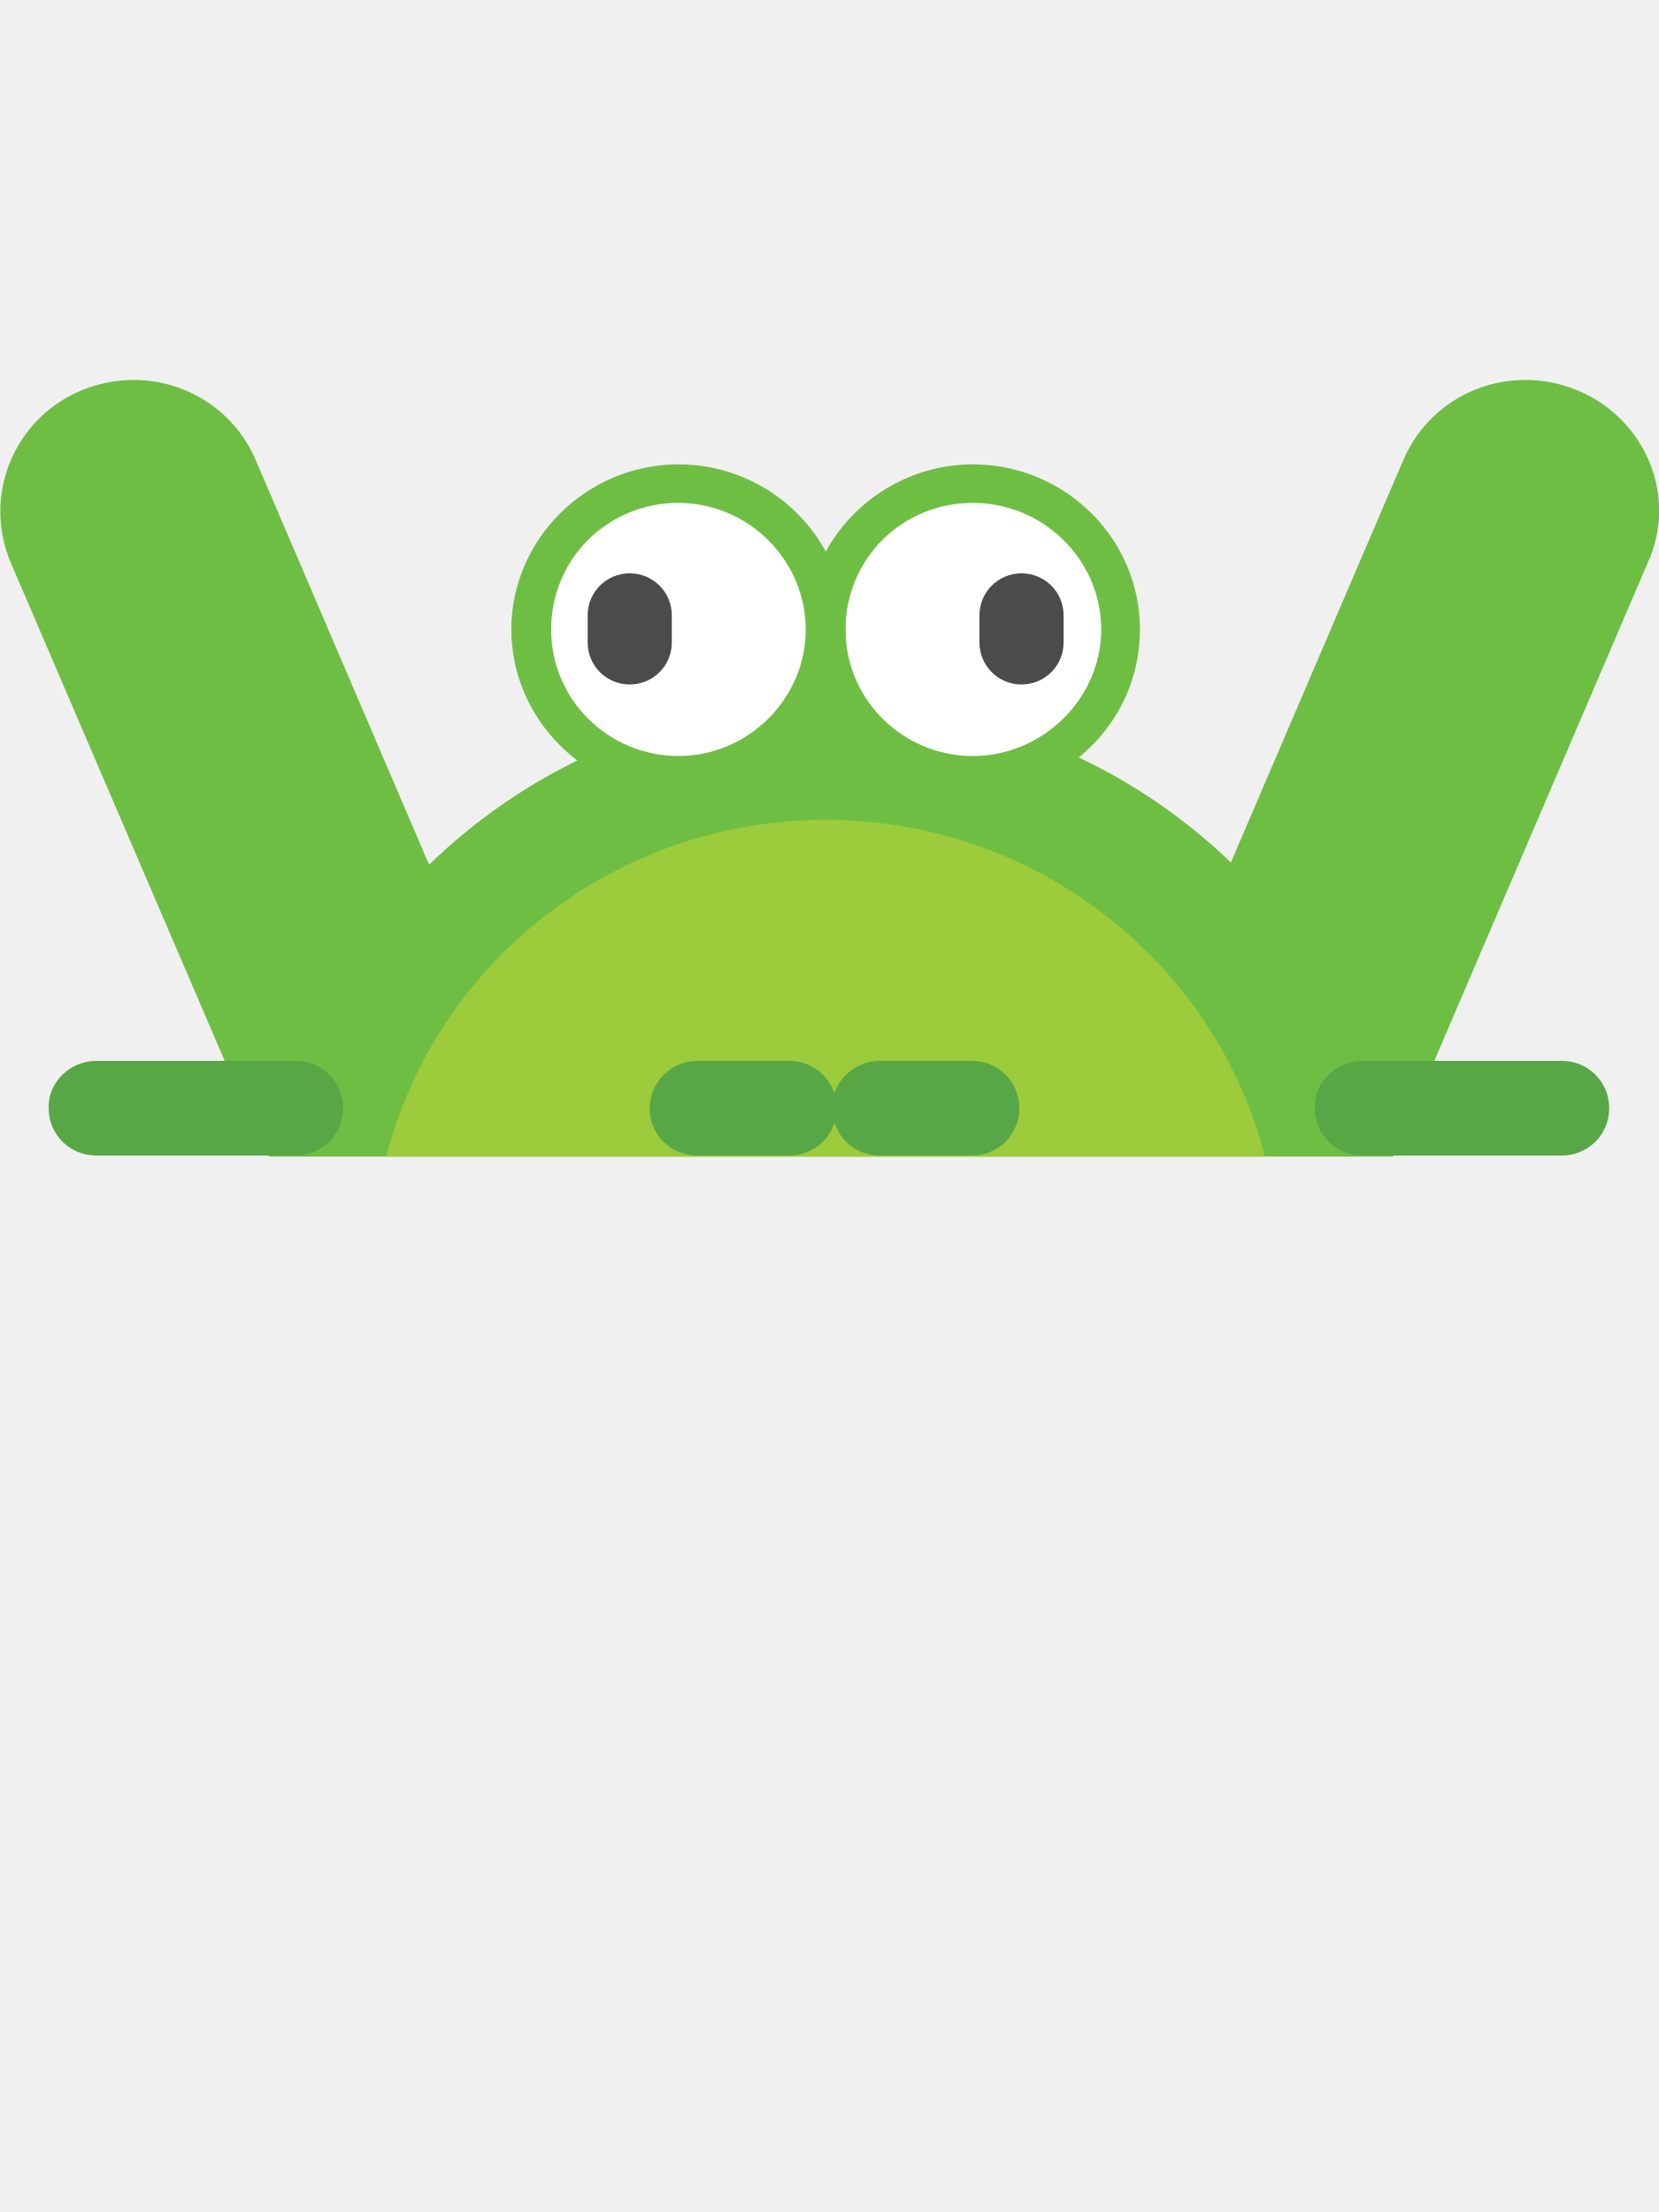
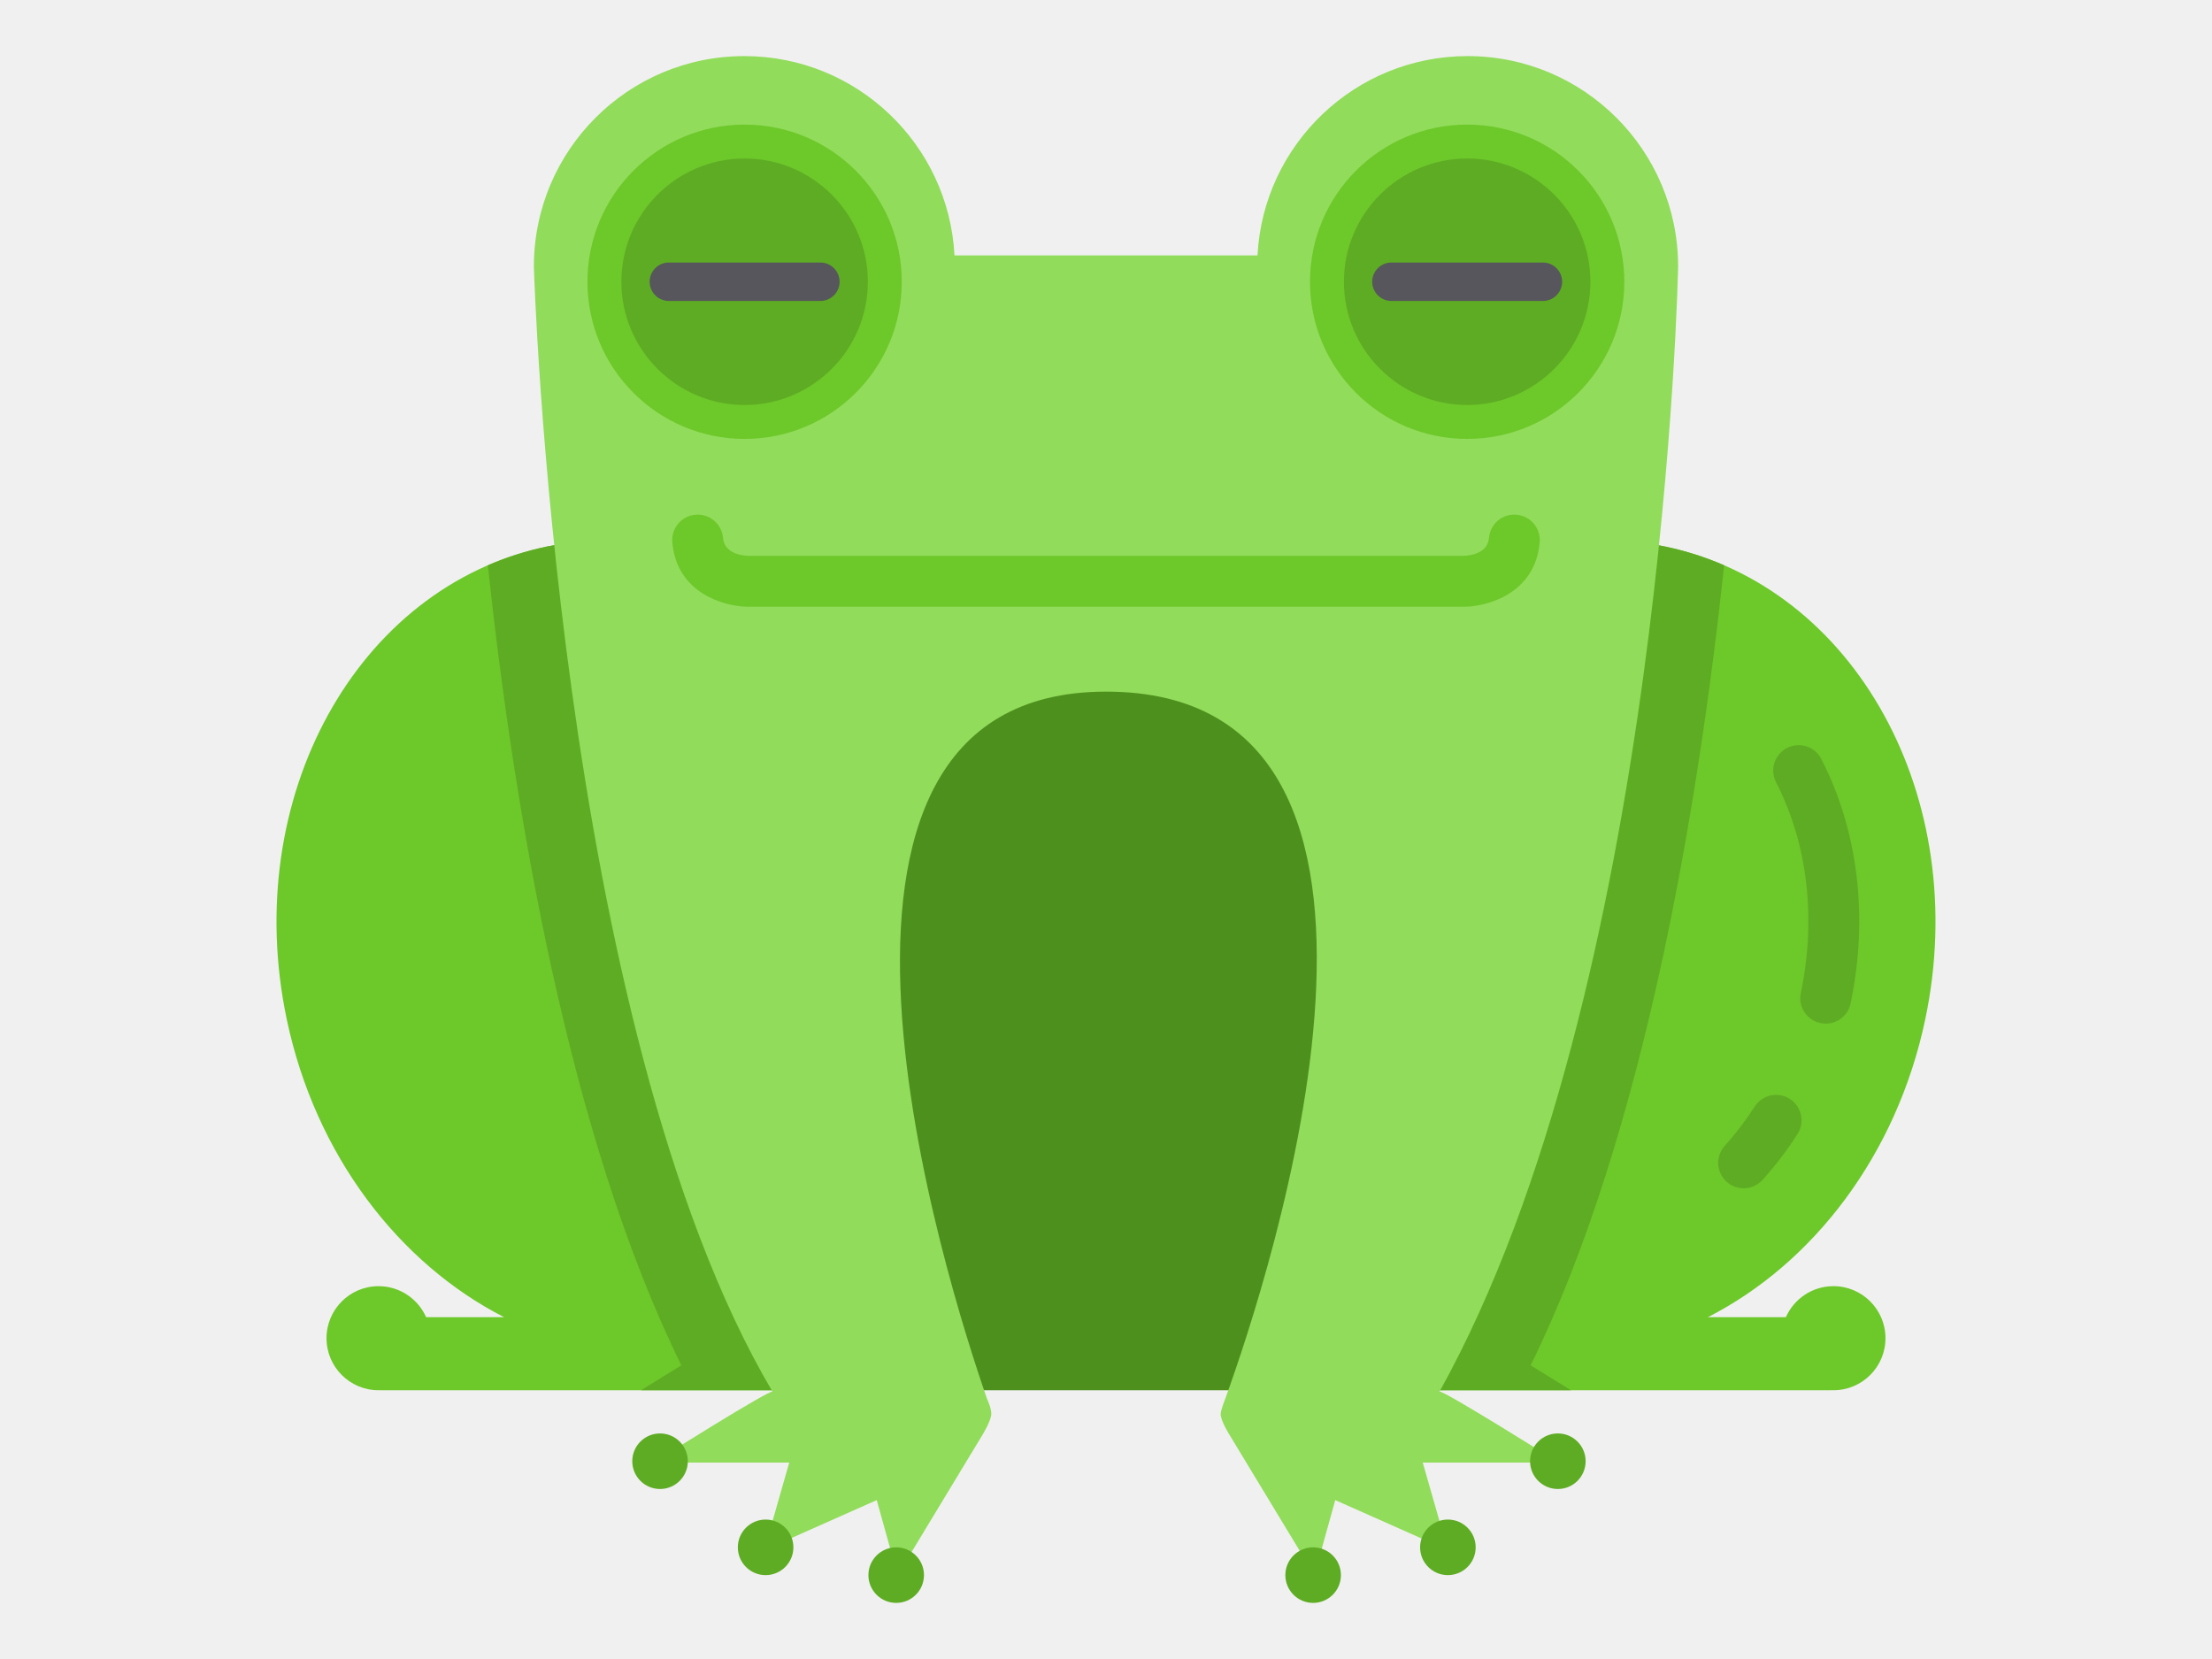
- <svg xmlns="http://www.w3.org/2000/svg" viewBox="0 0 185 162" fill="none" width="192" height="256">
-   <path fill-rule="evenodd" clip-rule="evenodd" d="M175.991 1.227C168.339 -1.964 159.7 1.473 156.491 8.959L132.301 65.414C129.093 72.9 132.548 81.491 140.077 84.682H140.2C147.728 87.873 156.368 84.314 159.576 76.827L183.766 20.373C187.098 13.009 183.519 4.418 175.991 1.227Z" fill="#6EBE44" />
-   <path fill-rule="evenodd" clip-rule="evenodd" d="M9.01 1.228C16.662 -1.963 25.301 1.474 28.51 8.96L52.699 65.415C55.908 72.901 52.453 81.492 44.924 84.683H44.801C37.272 87.874 28.633 84.314 25.424 76.828L1.235 20.496C-1.974 13.01 1.482 4.419 9.01 1.228Z" fill="#6EBE44" />
-   <path fill-rule="evenodd" clip-rule="evenodd" d="M29.99 86.645C35.914 57.681 61.708 35.959 92.685 35.959C123.662 35.959 149.456 57.681 155.38 86.645H29.99Z" fill="#6EBE44" />
-   <path fill-rule="evenodd" clip-rule="evenodd" d="M43.072 86.646C48.626 65.046 68.495 49.091 92.068 49.091C115.64 49.091 135.51 65.046 141.064 86.646H43.072Z" fill="#9CCB3B" />
-   <path fill-rule="evenodd" clip-rule="evenodd" d="M77.752 75.968H87.995C90.957 75.968 93.302 78.3 93.302 81.246C93.302 84.191 90.957 86.523 87.995 86.523H77.752C74.79 86.523 72.445 84.191 72.445 81.246C72.445 78.423 74.79 75.968 77.752 75.968Z" fill="#58A746" />
-   <path fill-rule="evenodd" clip-rule="evenodd" d="M98.115 75.968H108.359C111.321 75.968 113.666 78.3 113.666 81.246C113.666 84.191 111.321 86.523 108.359 86.523H98.115C95.153 86.523 92.809 84.191 92.809 81.246C92.685 78.423 95.153 75.968 98.115 75.968Z" fill="#58A746" />
-   <path d="M108.482 44.182C117.548 44.182 124.896 36.874 124.896 27.859C124.896 18.845 117.548 11.537 108.482 11.537C99.417 11.537 92.068 18.845 92.068 27.859C92.068 36.874 99.417 44.182 108.482 44.182Z" fill="white" />
-   <path d="M108.482 44.181C117.548 44.181 124.896 36.873 124.896 27.858C124.896 18.844 117.548 11.536 108.482 11.536C99.417 11.536 92.068 18.844 92.068 27.858C92.068 36.873 99.417 44.181 108.482 44.181Z" fill="white" />
-   <path d="M108.482 46.268C98.239 46.268 89.846 37.922 89.846 27.859C89.846 17.795 98.239 9.45 108.482 9.45C118.726 9.45 127.118 17.672 127.118 27.859C127.118 38.045 118.849 46.268 108.482 46.268ZM108.482 13.745C100.584 13.745 94.289 20.004 94.289 27.859C94.289 35.713 100.707 41.972 108.482 41.972C116.257 41.972 122.798 35.591 122.798 27.859C122.798 20.127 116.381 13.745 108.482 13.745Z" fill="#6FBE44" />
-   <path d="M75.654 44.182C84.719 44.182 92.068 36.874 92.068 27.859C92.068 18.845 84.719 11.537 75.654 11.537C66.588 11.537 59.239 18.845 59.239 27.859C59.239 36.874 66.588 44.182 75.654 44.182Z" fill="white" />
-   <path d="M75.654 44.181C84.719 44.181 92.068 36.873 92.068 27.858C92.068 18.844 84.719 11.536 75.654 11.536C66.588 11.536 59.239 18.844 59.239 27.858C59.239 36.873 66.588 44.181 75.654 44.181Z" fill="white" />
-   <path d="M75.654 46.268C65.41 46.268 57.018 37.922 57.018 27.859C57.018 17.795 65.41 9.45 75.654 9.45C85.897 9.45 94.29 17.672 94.29 27.859C94.29 38.045 85.897 46.268 75.654 46.268ZM75.654 13.745C67.755 13.745 61.461 20.004 61.461 27.859C61.461 35.713 67.879 41.972 75.654 41.972C83.429 41.972 89.847 35.591 89.847 27.859C89.847 20.127 83.429 13.745 75.654 13.745Z" fill="#6FBE44" />
-   <path fill-rule="evenodd" clip-rule="evenodd" d="M70.224 21.6C72.815 21.6 74.913 23.686 74.913 26.264V29.332C74.913 31.909 72.815 33.995 70.224 33.995C67.632 33.995 65.534 31.909 65.534 29.332V26.264C65.534 23.686 67.632 21.6 70.224 21.6Z" fill="#4C4B4C" />
-   <path fill-rule="evenodd" clip-rule="evenodd" d="M113.913 21.6C116.504 21.6 118.602 23.686 118.602 26.264V29.332C118.602 31.909 116.504 33.995 113.913 33.995C111.321 33.995 109.223 31.909 109.223 29.332V26.264C109.223 23.686 111.321 21.6 113.913 21.6Z" fill="#4C4B4C" />
-   <path fill-rule="evenodd" clip-rule="evenodd" d="M10.737 75.968H32.952C35.914 75.968 38.259 78.3 38.259 81.246C38.259 84.191 35.914 86.523 32.952 86.523H10.737C7.775 86.523 5.43 84.191 5.43 81.246C5.307 78.423 7.775 75.968 10.737 75.968Z" fill="#58A746" />
-   <path fill-rule="evenodd" clip-rule="evenodd" d="M151.924 75.968H174.139C177.101 75.968 179.446 78.3 179.446 81.246C179.446 84.191 177.101 86.523 174.139 86.523H151.924C148.962 86.523 146.618 84.191 146.618 81.246C146.494 78.423 148.962 75.968 151.924 75.968Z" fill="#58A746" />
+ <svg xmlns="http://www.w3.org/2000/svg" height="192" width="256" version="1.1" id="Layer_1" viewBox="0 0 512 512" xml:space="preserve">
+   <path style="fill:#6DC82A;" d="M215.452,269.943c-14.322-68.228-73.458-113.561-132.085-101.254  c-58.626,12.307-94.542,77.593-80.22,145.821c8.84,42.113,34.757,75.494,67.085,91.992H46.174c-2.496-5.63-8.123-9.563-14.678-9.563  c-8.869,0-16.059,7.189-16.059,16.059c0,8.87,7.189,16.059,16.059,16.059c0.141,0,0.279-0.018,0.42-0.021  c0.139,0.006,0.276,0.021,0.417,0.021h127.405C164.786,429.056,227.578,327.708,215.452,269.943z" />
+   <path style="fill:#5EAC24;" d="M215.452,269.943c-14.322-68.228-73.458-113.56-132.085-101.254  c-6.322,1.327-12.378,3.273-18.137,5.77c7.848,73.413,24.565,175.477,59.722,246.921c-0.631,0.385-1.278,0.782-1.945,1.19  c-3.77,2.307-7.462,4.591-10.51,6.486h47.241C164.786,429.056,227.578,327.708,215.452,269.943z" />
+   <path style="fill:#6DC82A;" d="M508.853,314.508c14.322-68.228-21.593-133.514-80.22-145.821  c-58.626-12.306-117.763,33.027-132.085,101.254c-12.126,57.766,50.665,159.113,55.714,159.113h127.405  c0.14,0,0.277-0.015,0.417-0.021c0.141,0.003,0.278,0.021,0.42,0.021c8.868,0,16.059-7.189,16.059-16.059  c0-8.868-7.189-16.059-16.059-16.059c-6.555,0-12.183,3.933-14.678,9.563h-24.058C474.096,390.003,500.013,356.621,508.853,314.508z  " />
+   <path style="fill:#5EAC24;" d="M296.547,269.943c14.322-68.228,73.458-113.56,132.085-101.254c6.322,1.327,12.378,3.273,18.137,5.77  c-7.848,73.413-24.565,175.477-59.722,246.921c0.631,0.385,1.278,0.782,1.945,1.19c3.77,2.307,7.462,4.591,10.51,6.486H352.26  C347.214,429.056,284.421,327.708,296.547,269.943z" />
+   <polygon style="fill:#4E901E;" points="382.012,184.653 142.377,184.653 173.781,429.056 347.118,429.056 " />
+   <path style="fill:#91DC5A;" d="M358.904,429.521c69.425-124.756,73.661-347.258,73.661-347.258c0-35.871-29.079-64.95-64.95-64.95  c-34.72,0-63.075,27.244-64.859,61.521h-93.513c-1.784-34.277-30.139-61.521-64.859-61.521c-35.871,0-64.95,29.079-64.95,64.95  c0,0,6.782,234.078,73.661,347.258c0-1.287-36.831,21.865-36.831,21.865h41.975l-7.717,27.009l34.726-15.434l6.431,23.15  l26.153-43.21c0,0,2.704-4.377,2.767-6.52c0.052-1.798-1.335-4.722-1.335-4.722c-12.03-34.578-70.849-218.209,36.748-218.209  c110.305,0,49.753,182.381,36.935,217.846c0,0-1.557,3.907-1.557,5.086c0,2.196,2.785,6.535,2.785,6.535l26.144,43.194l6.431-23.15  l34.726,15.434l-7.717-27.009h41.975C395.734,451.384,358.904,428.234,358.904,429.521z" />
+   <g>
+     <circle style="fill:#5EAC24;" cx="118.372" cy="450.961" r="8.574" />
+     <circle style="fill:#5EAC24;" cx="150.949" cy="477.54" r="8.574" />
+     <circle style="fill:#5EAC24;" cx="191.25" cy="486.113" r="8.574" />
+     <circle style="fill:#5EAC24;" cx="319.924" cy="486.113" r="8.574" />
+     <circle style="fill:#5EAC24;" cx="361.513" cy="477.54" r="8.574" />
+     <circle style="fill:#5EAC24;" cx="395.45" cy="450.961" r="8.574" />
+   </g>
+   <circle style="fill:#6DC82A;" cx="144.469" cy="86.956" r="48.498" />
+   <path style="fill:#5EAC24;" d="M144.471,124.986c-20.972,0-38.034-17.062-38.034-38.034s17.062-38.034,38.034-38.034  s38.034,17.062,38.034,38.034S165.443,124.986,144.471,124.986z" />
+   <path style="fill:#57565C;" d="M167.85,92.884h-46.758c-3.263,0-5.932-2.669-5.932-5.932l0,0c0-3.263,2.669-5.932,5.932-5.932  h46.758c3.263,0,5.932,2.669,5.932,5.932l0,0C173.781,90.215,171.112,92.884,167.85,92.884z" />
+   <circle style="fill:#6DC82A;" cx="367.459" cy="86.956" r="48.498" />
+   <path style="fill:#5EAC24;" d="M367.462,124.986c-20.972,0-38.034-17.062-38.034-38.034s17.062-38.034,38.034-38.034  c20.972,0,38.034,17.062,38.034,38.034S388.434,124.986,367.462,124.986z" />
+   <path style="fill:#57565C;" d="M390.841,92.884h-46.758c-3.263,0-5.932-2.669-5.932-5.932l0,0c0-3.263,2.669-5.932,5.932-5.932  h46.758c3.263,0,5.932,2.669,5.932,5.932l0,0C396.773,90.215,394.103,92.884,390.841,92.884z" />
+   <path style="fill:#6DC82A;" d="M145.416,187.249c-7.534-0.085-21.957-4.358-23.258-19.922c-0.361-4.321,2.849-8.117,7.171-8.478  c4.319-0.356,8.116,2.849,8.478,7.17c0.406,4.863,5.942,5.463,7.721,5.528H366.47c1.781-0.066,7.316-0.665,7.721-5.527  c0.361-4.321,4.161-7.547,8.478-7.171c4.32,0.361,7.531,4.156,7.171,8.477c-1.3,15.565-15.724,19.838-23.168,19.923H145.416z" />
+   <g>
+     <path style="fill:#5EAC24;" d="M452.791,366.731c-1.875,0-3.755-0.667-5.256-2.021c-3.22-2.904-3.475-7.869-0.571-11.089   c3.347-3.71,6.453-7.785,9.233-12.112c2.345-3.649,7.201-4.706,10.849-2.362c3.648,2.343,4.705,7.201,2.362,10.848   c-3.24,5.042-6.868,9.8-10.784,14.142C457.073,365.857,454.936,366.731,452.791,366.731z" />
+     <path style="fill:#5EAC24;" d="M478.126,315.91c-0.535,0-1.077-0.055-1.622-0.17c-4.244-0.891-6.961-5.053-6.07-9.297   c4.826-22.989,2.111-46.082-7.643-65.025c-1.985-3.855-0.469-8.589,3.385-10.575c3.856-1.985,8.591-0.468,10.575,3.385   c11.401,22.14,14.613,48.932,9.05,75.44C485.025,313.369,481.761,315.91,478.126,315.91z" />
+   </g>
</svg>
